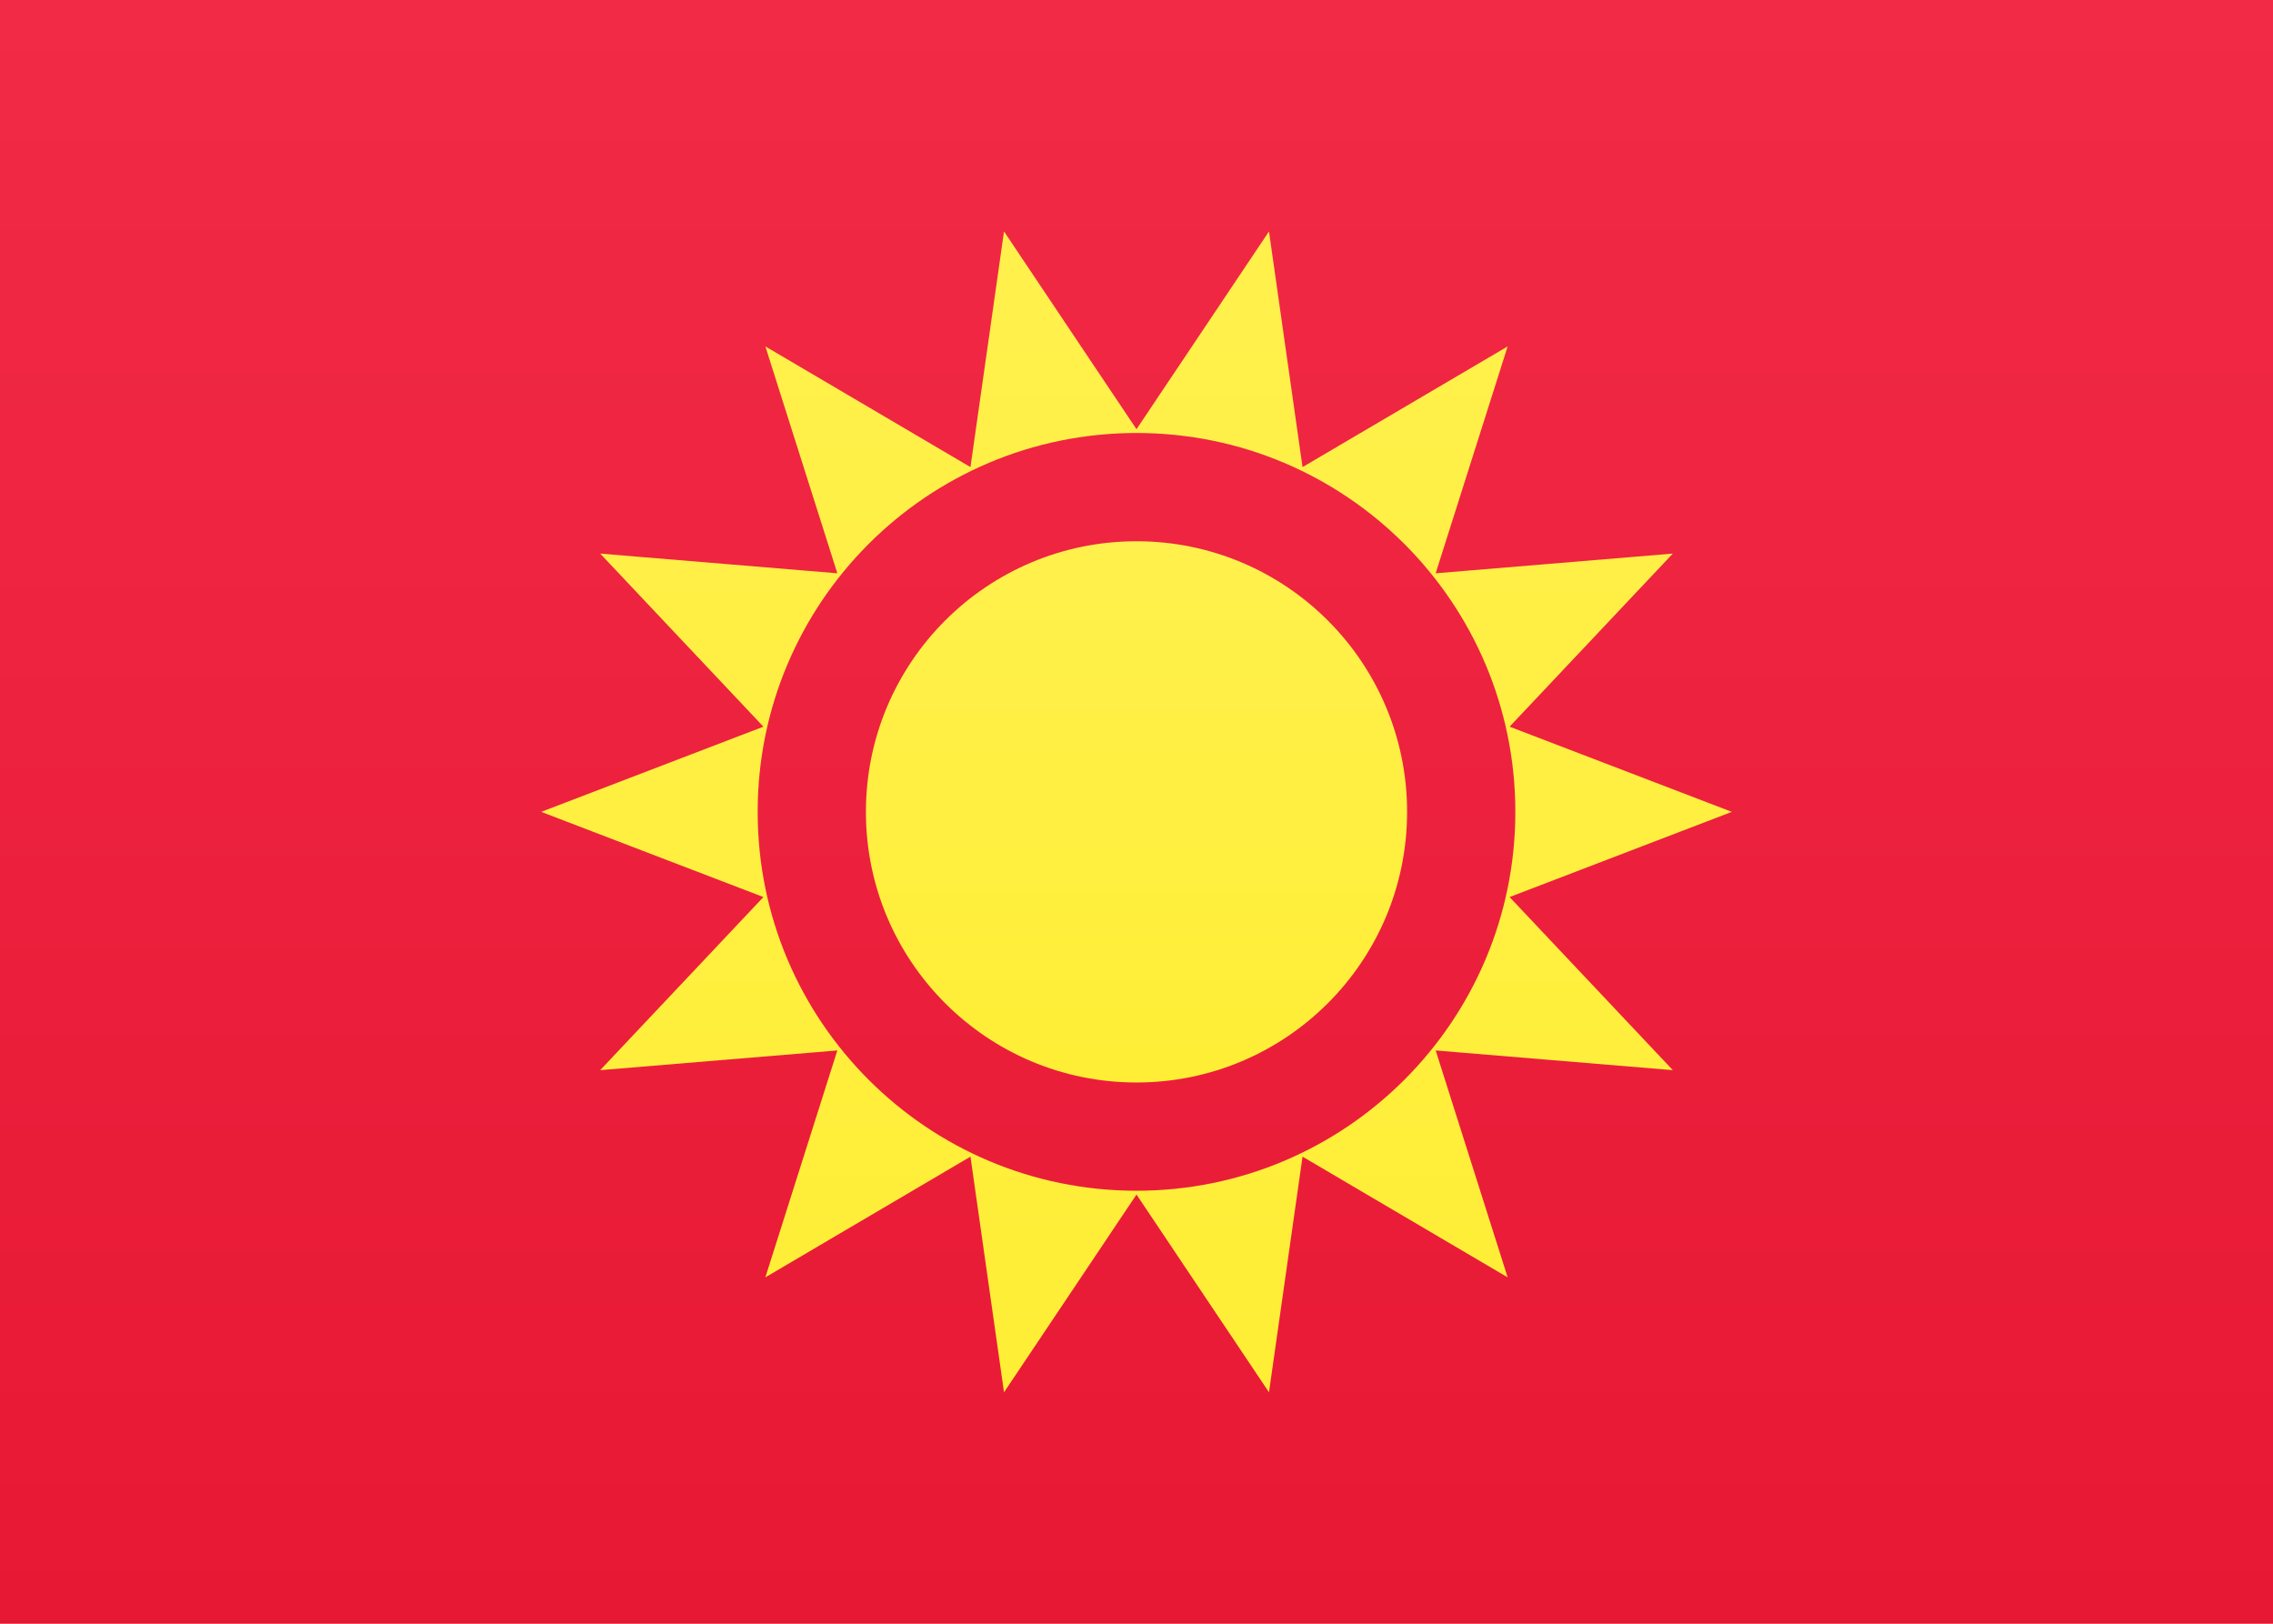
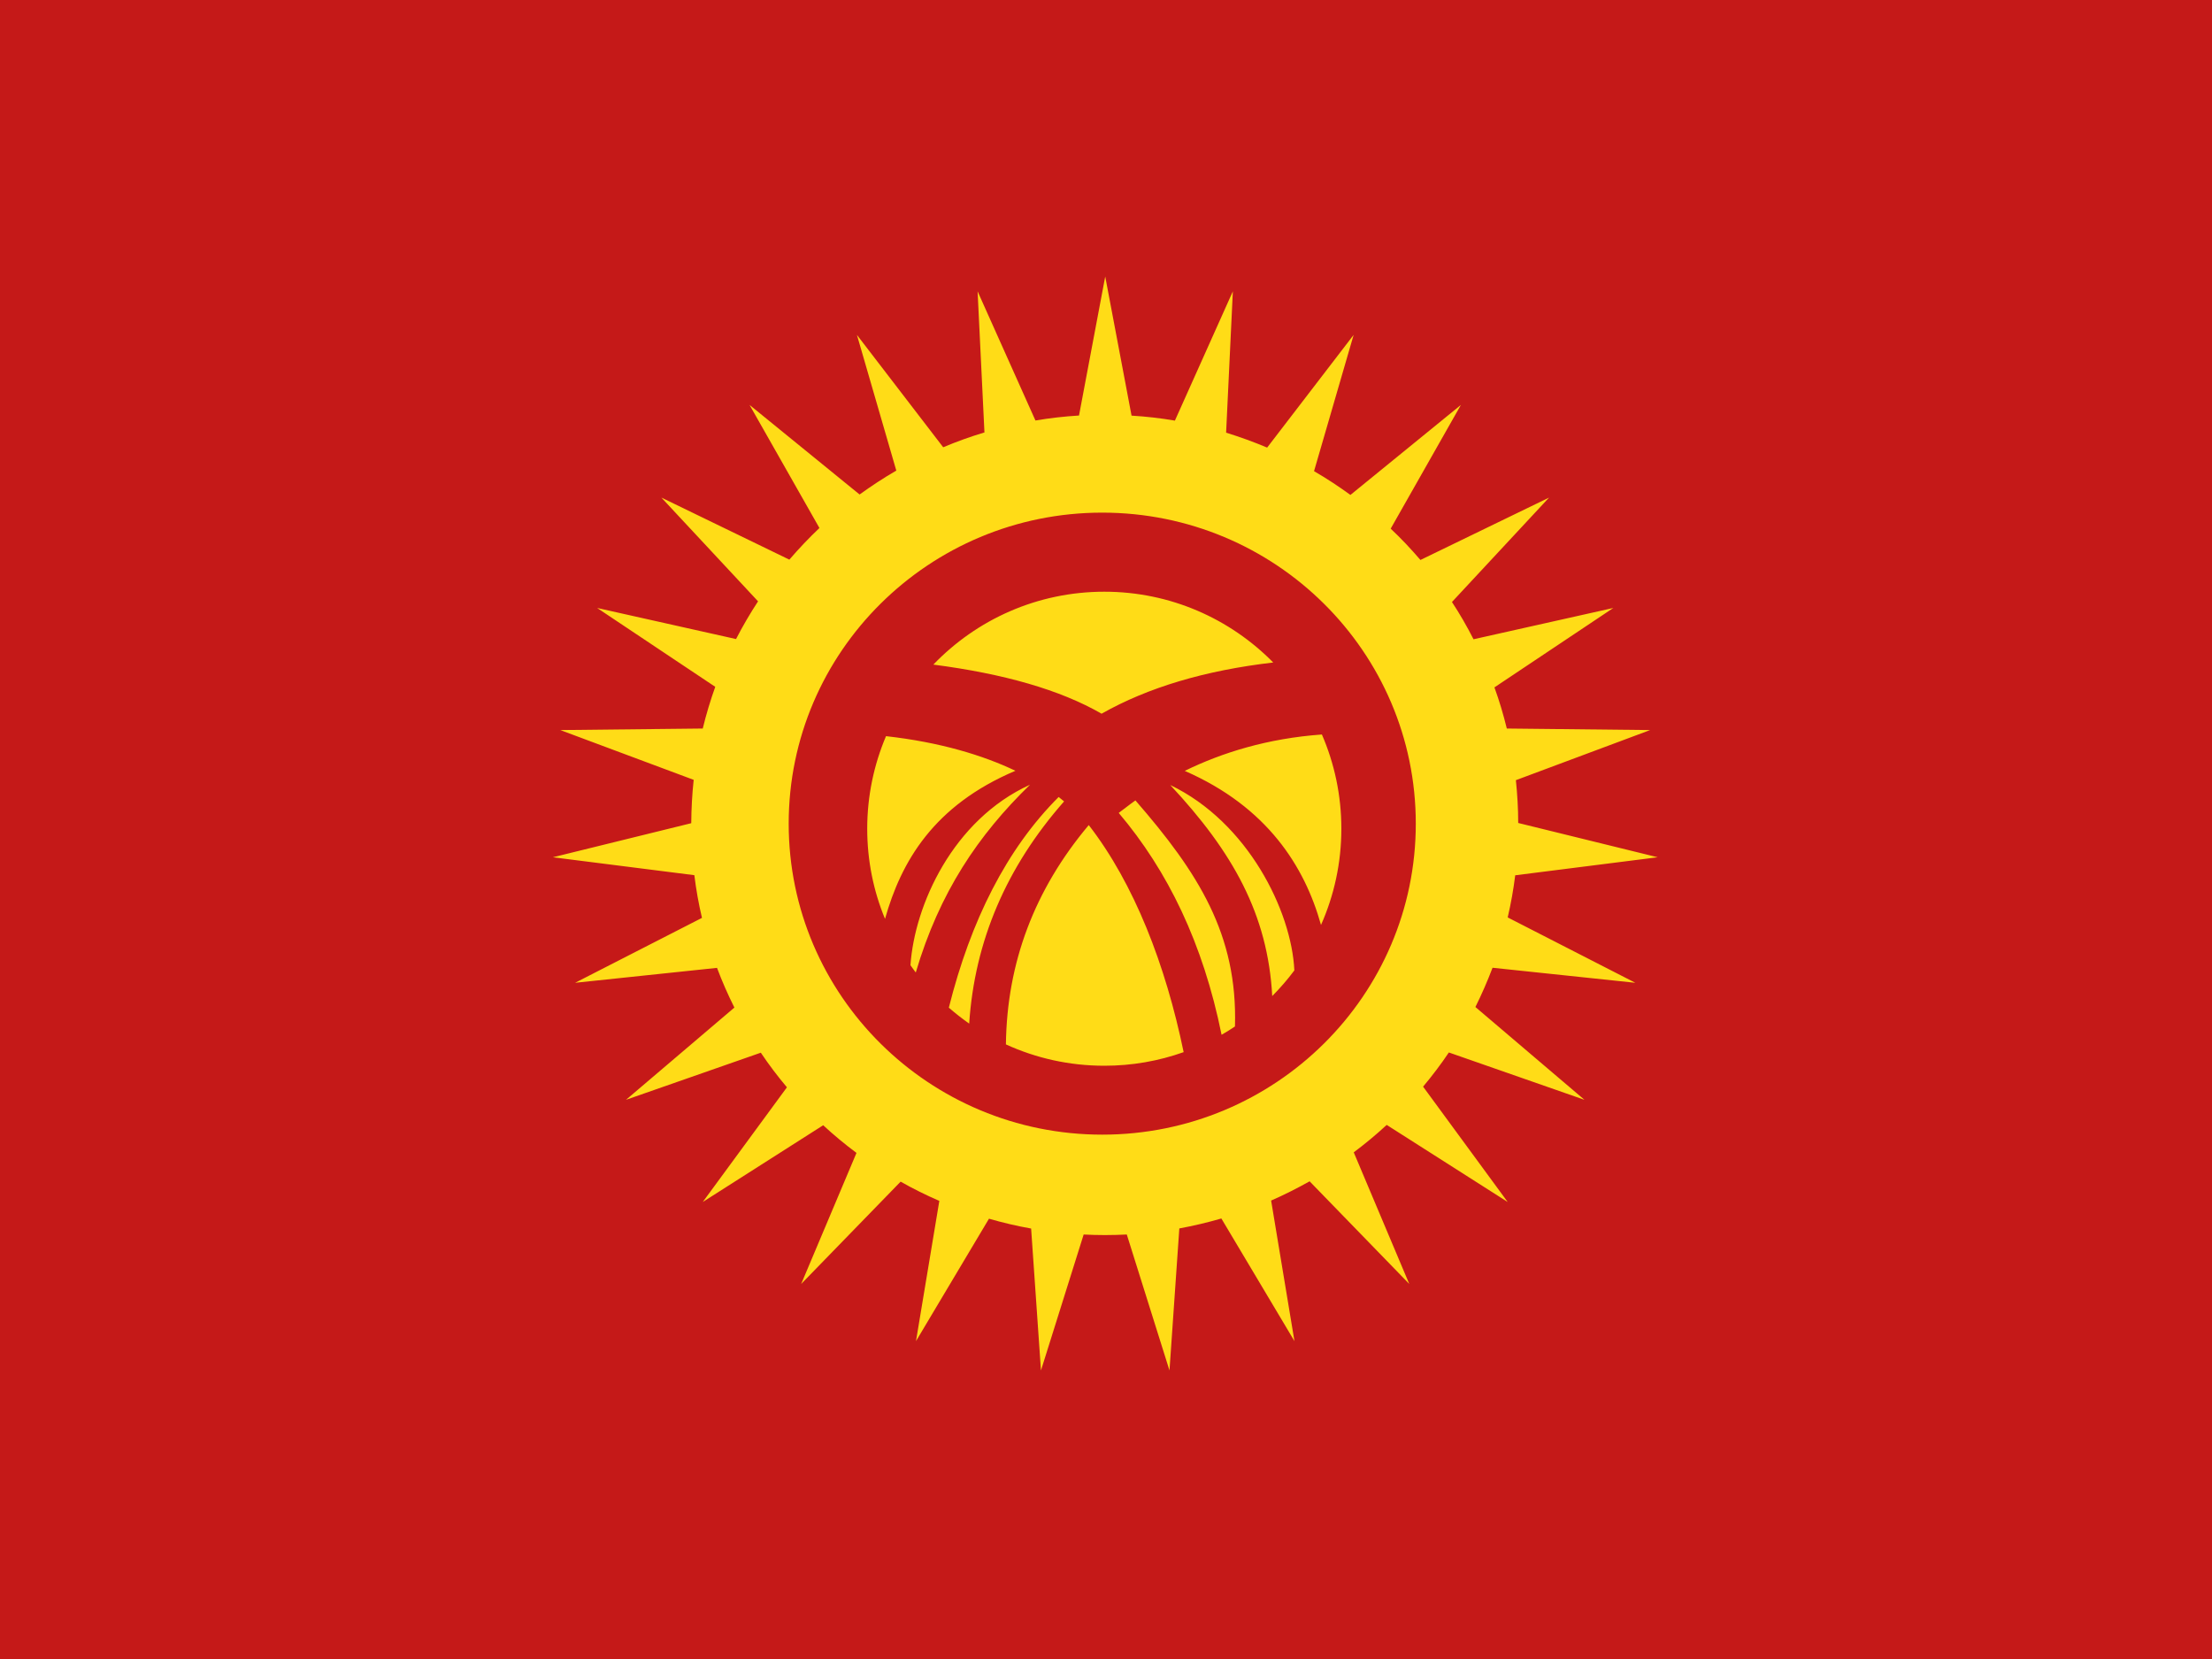
- <svg xmlns="http://www.w3.org/2000/svg" width="21px" height="15px" viewBox="0 0 21 15" version="1.1">
-   <defs>
-     <linearGradient x1="50%" y1="0%" x2="50%" y2="100%" id="linearGradient-1">
-       <stop stop-color="#FFFFFF" offset="0%" />
-       <stop stop-color="#F0F0F0" offset="100%" />
-     </linearGradient>
-     <linearGradient x1="50%" y1="0%" x2="50%" y2="100%" id="linearGradient-2">
-       <stop stop-color="#F22A46" offset="0%" />
-       <stop stop-color="#E71834" offset="100%" />
-     </linearGradient>
-     <linearGradient x1="50%" y1="0%" x2="50%" y2="100%" id="linearGradient-3">
-       <stop stop-color="#FFF04D" offset="0%" />
-       <stop stop-color="#FFEE35" offset="100%" />
-     </linearGradient>
-   </defs>
-   <g id="Symbols" stroke="none" stroke-width="1" fill="none" fill-rule="evenodd">
-     <g id="KG">
-       <rect id="FlagBackground" fill="url(#linearGradient-1)" x="0" y="0" width="21" height="15" />
-       <rect id="Mask-Copy" fill="url(#linearGradient-2)" x="0" y="0" width="21" height="15" />
-       <circle id="Oval-9" fill="url(#linearGradient-3)" cx="10.5" cy="7.5" r="2.5" />
-       <path d="M10.5,11.035 L9.276,12.862 L8.966,10.685 L7.071,11.8 L7.736,9.704 L5.545,9.886 L7.053,8.287 L5,7.5 L7.053,6.713 L5.545,5.114 L7.736,5.296 L7.071,3.2 L8.966,4.315 L9.276,2.138 L10.5,3.965 L11.724,2.138 L12.034,4.315 L13.929,3.2 L13.264,5.296 L15.455,5.114 L13.947,6.713 L16,7.5 L13.947,8.287 L15.455,9.886 L13.264,9.704 L13.929,11.8 L12.034,10.685 L11.724,12.862 L10.5,11.035 Z M10.5,11 C12.433,11 14,9.433 14,7.5 C14,5.567 12.433,4 10.5,4 C8.567,4 7,5.567 7,7.5 C7,9.433 8.567,11 10.5,11 Z" id="Star-28" fill="url(#linearGradient-3)" />
+ <svg xmlns="http://www.w3.org/2000/svg" width="20" height="15" viewBox="0 0 20 15" fill="none">
+   <mask id="mask0_964_6871" style="mask-type:alpha" maskUnits="userSpaceOnUse" x="0" y="0" width="20" height="15">
+     <rect width="20" height="15" fill="white" />
+   </mask>
+   <g mask="url(#mask0_964_6871)">
+     <path fill-rule="evenodd" clip-rule="evenodd" d="M0 0V15H20V0H0Z" fill="#C51918" />
+     <mask id="mask1_964_6871" style="mask-type:alpha" maskUnits="userSpaceOnUse" x="0" y="0" width="20" height="15">
+       <path fill-rule="evenodd" clip-rule="evenodd" d="M0 0V15H20V0H0Z" fill="white" />
+     </mask>
+     <g mask="url(#mask1_964_6871)">
+       <path fill-rule="evenodd" clip-rule="evenodd" d="M9.989 11.167C10.056 11.167 10.122 11.165 10.188 11.162L10.574 12.391L10.663 11.107C10.793 11.083 10.919 11.053 11.043 11.017L11.704 12.126L11.493 10.855C11.612 10.803 11.728 10.744 11.841 10.681L12.742 11.609L12.24 10.419C12.344 10.341 12.444 10.258 12.538 10.171L13.632 10.868L12.867 9.825C12.95 9.726 13.028 9.623 13.1 9.516L14.326 9.944L13.34 9.105C13.397 8.99 13.449 8.871 13.495 8.75L14.786 8.886L13.632 8.295C13.661 8.171 13.684 8.043 13.7 7.914L14.988 7.751L13.727 7.441C13.727 7.31 13.719 7.181 13.706 7.054L14.92 6.601L13.624 6.587C13.593 6.46 13.556 6.336 13.512 6.215L14.587 5.497L13.323 5.78C13.264 5.664 13.199 5.551 13.128 5.443L14.006 4.499L12.843 5.063C12.758 4.964 12.669 4.869 12.574 4.78L13.209 3.661L12.21 4.475C12.104 4.398 11.995 4.326 11.881 4.26L12.239 3.028L11.457 4.047C11.336 3.996 11.212 3.951 11.086 3.912L11.147 2.634L10.623 3.803C10.495 3.781 10.364 3.766 10.231 3.758L9.993 2.5L9.756 3.757C9.623 3.765 9.491 3.78 9.362 3.802L8.839 2.634L8.901 3.91C8.773 3.948 8.649 3.993 8.528 4.044L7.748 3.028L8.104 4.255C7.989 4.321 7.879 4.394 7.772 4.471L6.777 3.661L7.409 4.774C7.314 4.864 7.223 4.96 7.137 5.06L5.98 4.499L6.854 5.437C6.782 5.547 6.715 5.661 6.655 5.778L5.399 5.497L6.467 6.21C6.423 6.333 6.385 6.459 6.354 6.587L5.066 6.601L6.272 7.051C6.258 7.18 6.251 7.31 6.25 7.443L4.999 7.751L6.278 7.913C6.294 8.044 6.317 8.173 6.347 8.299L5.2 8.886L6.483 8.751C6.529 8.874 6.582 8.994 6.64 9.11L5.66 9.944L6.879 9.518C6.952 9.627 7.031 9.731 7.115 9.831L6.354 10.868L7.443 10.174C7.539 10.263 7.639 10.346 7.744 10.424L7.244 11.609L8.143 10.684C8.256 10.748 8.373 10.806 8.493 10.858L8.282 12.126L8.942 11.019C9.066 11.055 9.194 11.085 9.323 11.108L9.412 12.391L9.798 11.162C9.861 11.165 9.925 11.167 9.989 11.167ZM12.801 7.447C12.801 9 11.532 10.259 9.966 10.259C8.401 10.259 7.131 9 7.131 7.447C7.131 5.894 8.401 4.635 9.966 4.635C11.532 4.635 12.801 5.894 12.801 7.447ZM11.944 8.363C12.062 8.097 12.128 7.803 12.128 7.493C12.128 7.19 12.065 6.902 11.952 6.641C11.463 6.676 11.048 6.805 10.712 6.97C11.458 7.296 11.796 7.834 11.944 8.363ZM11.703 8.774C11.642 8.856 11.575 8.933 11.503 9.006C11.463 8.268 11.148 7.705 10.581 7.098C11.282 7.434 11.678 8.236 11.703 8.774ZM11.166 9.281C11.127 9.308 11.086 9.332 11.045 9.356C10.877 8.527 10.558 7.873 10.115 7.35L10.222 7.269C10.236 7.258 10.251 7.247 10.266 7.237C10.833 7.889 11.191 8.449 11.166 9.281ZM9.985 9.636C10.236 9.636 10.477 9.593 10.702 9.513C10.539 8.724 10.255 7.99 9.844 7.46C9.353 8.044 9.104 8.704 9.095 9.443C9.366 9.567 9.667 9.636 9.985 9.636ZM9.572 7.206C9.589 7.219 9.605 7.232 9.621 7.246C9.098 7.84 8.812 8.511 8.763 9.255C8.699 9.21 8.638 9.162 8.579 9.111C8.776 8.324 9.102 7.675 9.572 7.206ZM8.011 6.656C8.502 6.711 8.89 6.83 9.181 6.969C8.44 7.283 8.148 7.791 8.002 8.308C7.898 8.057 7.841 7.781 7.841 7.493C7.841 7.196 7.902 6.913 8.011 6.656ZM8.28 8.793C8.264 8.771 8.247 8.749 8.232 8.727C8.269 8.184 8.615 7.413 9.313 7.095C8.845 7.55 8.494 8.068 8.28 8.793ZM8.439 6.009C8.829 5.603 9.377 5.35 9.985 5.35C10.583 5.35 11.123 5.595 11.512 5.99C10.9 6.061 10.382 6.214 9.96 6.453C9.585 6.237 9.077 6.092 8.439 6.009Z" fill="#FFDC17" />
    </g>
  </g>
</svg>
